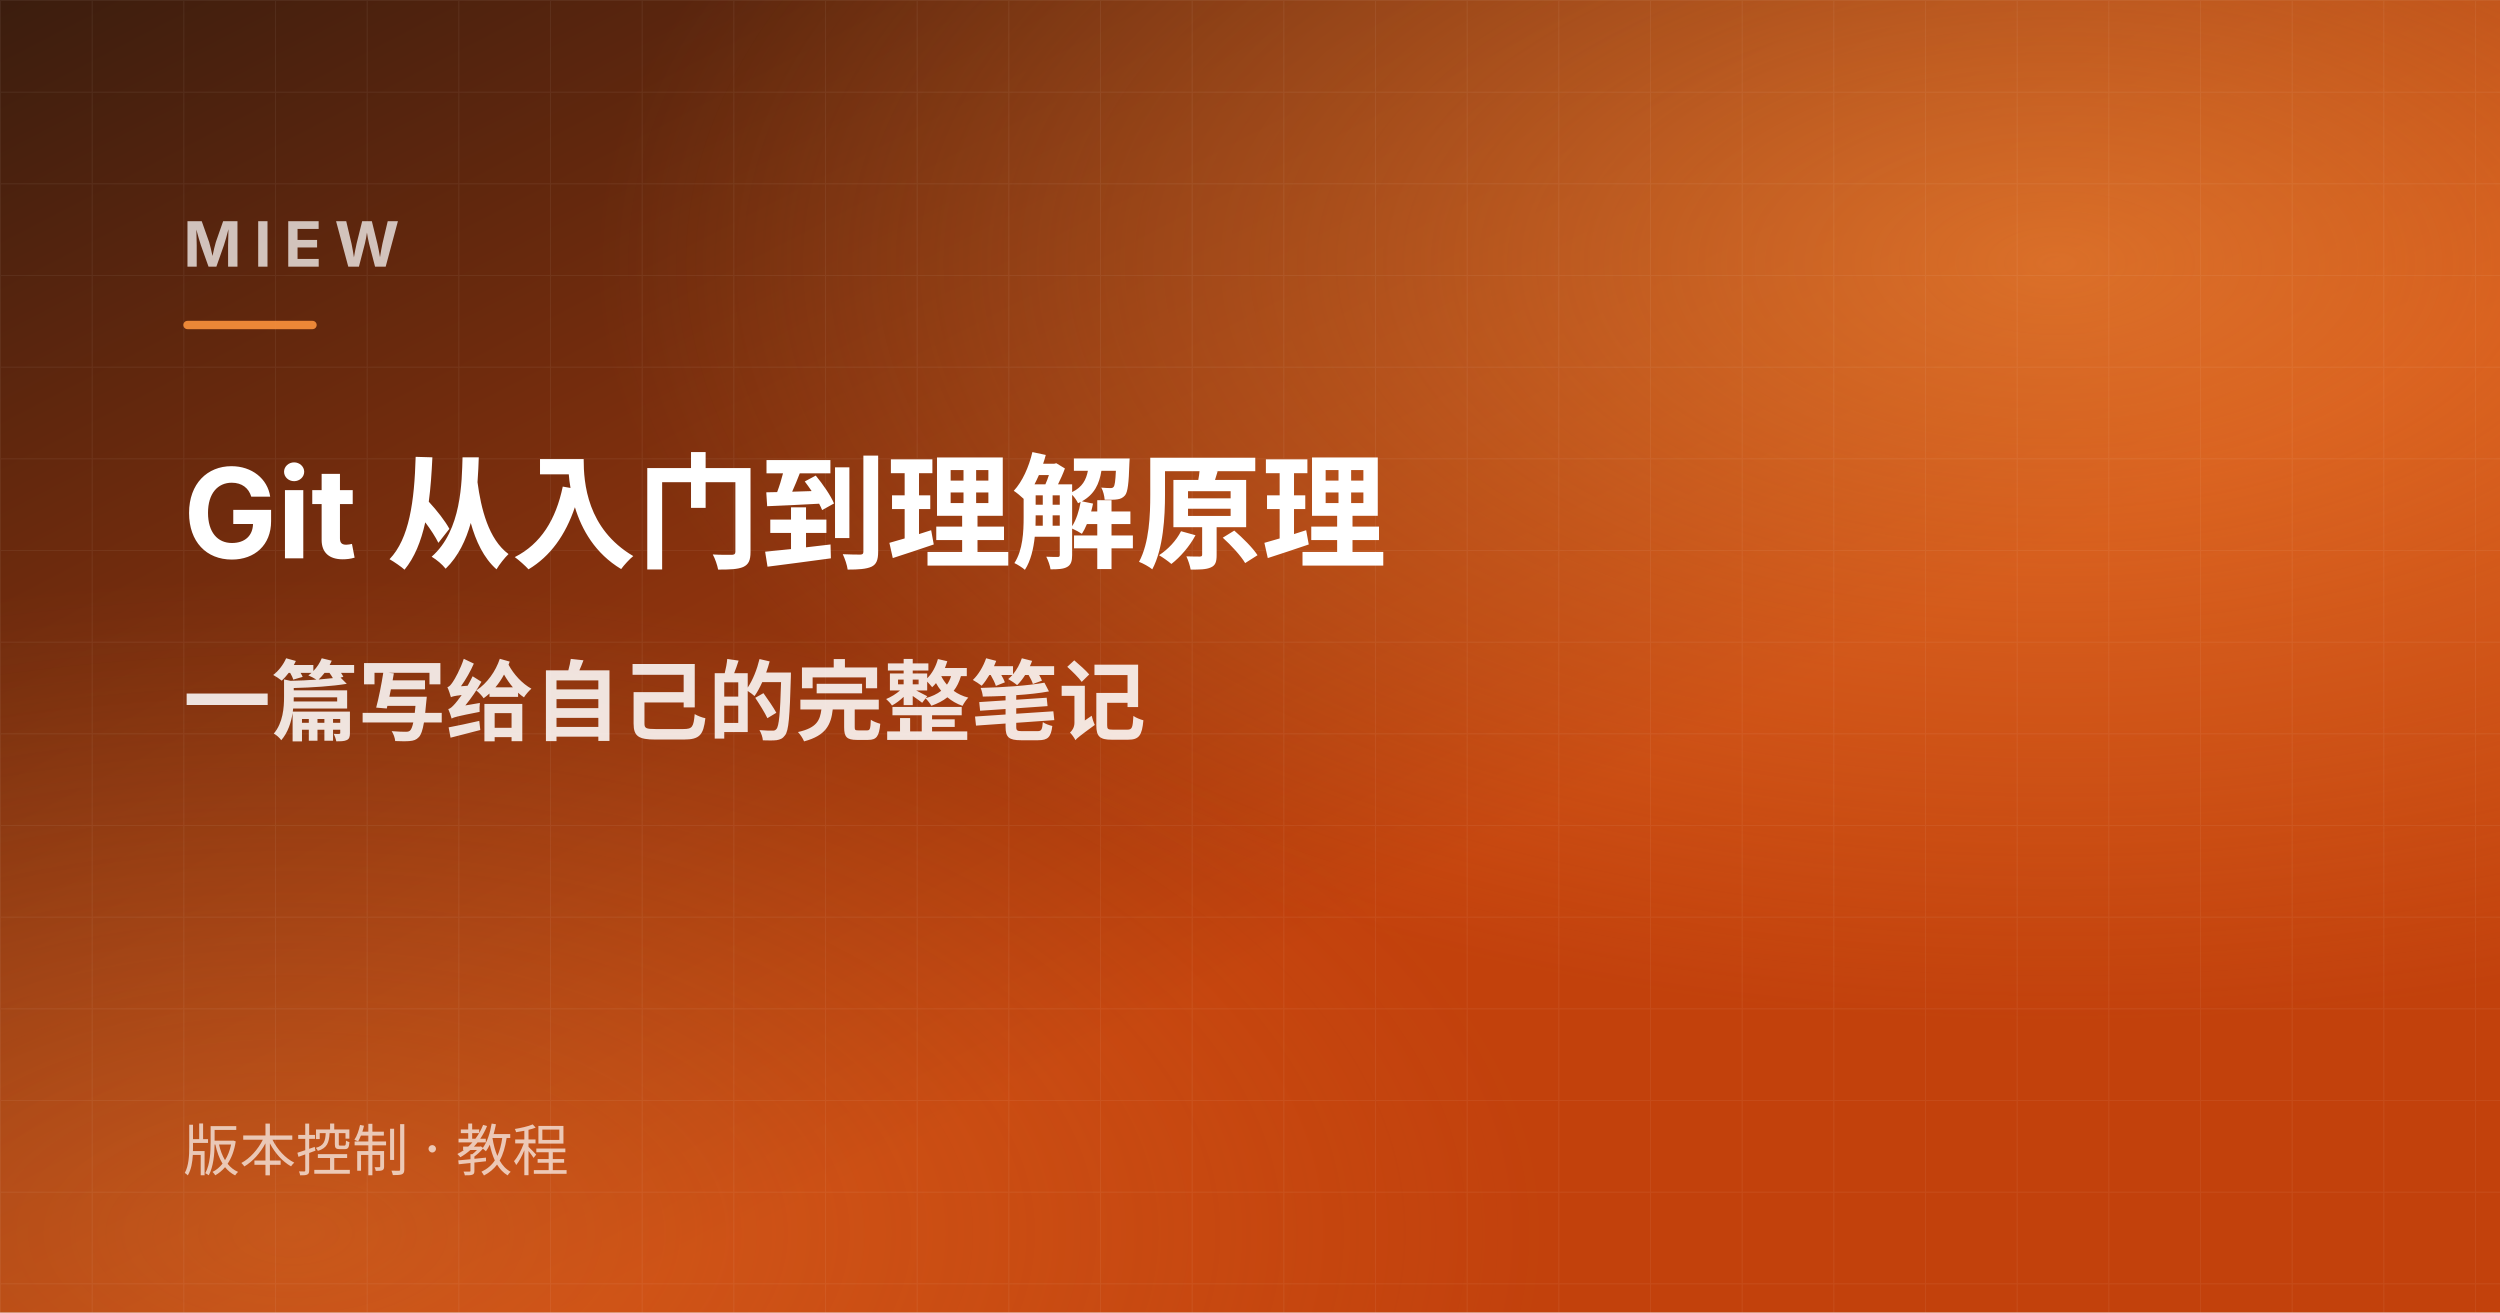
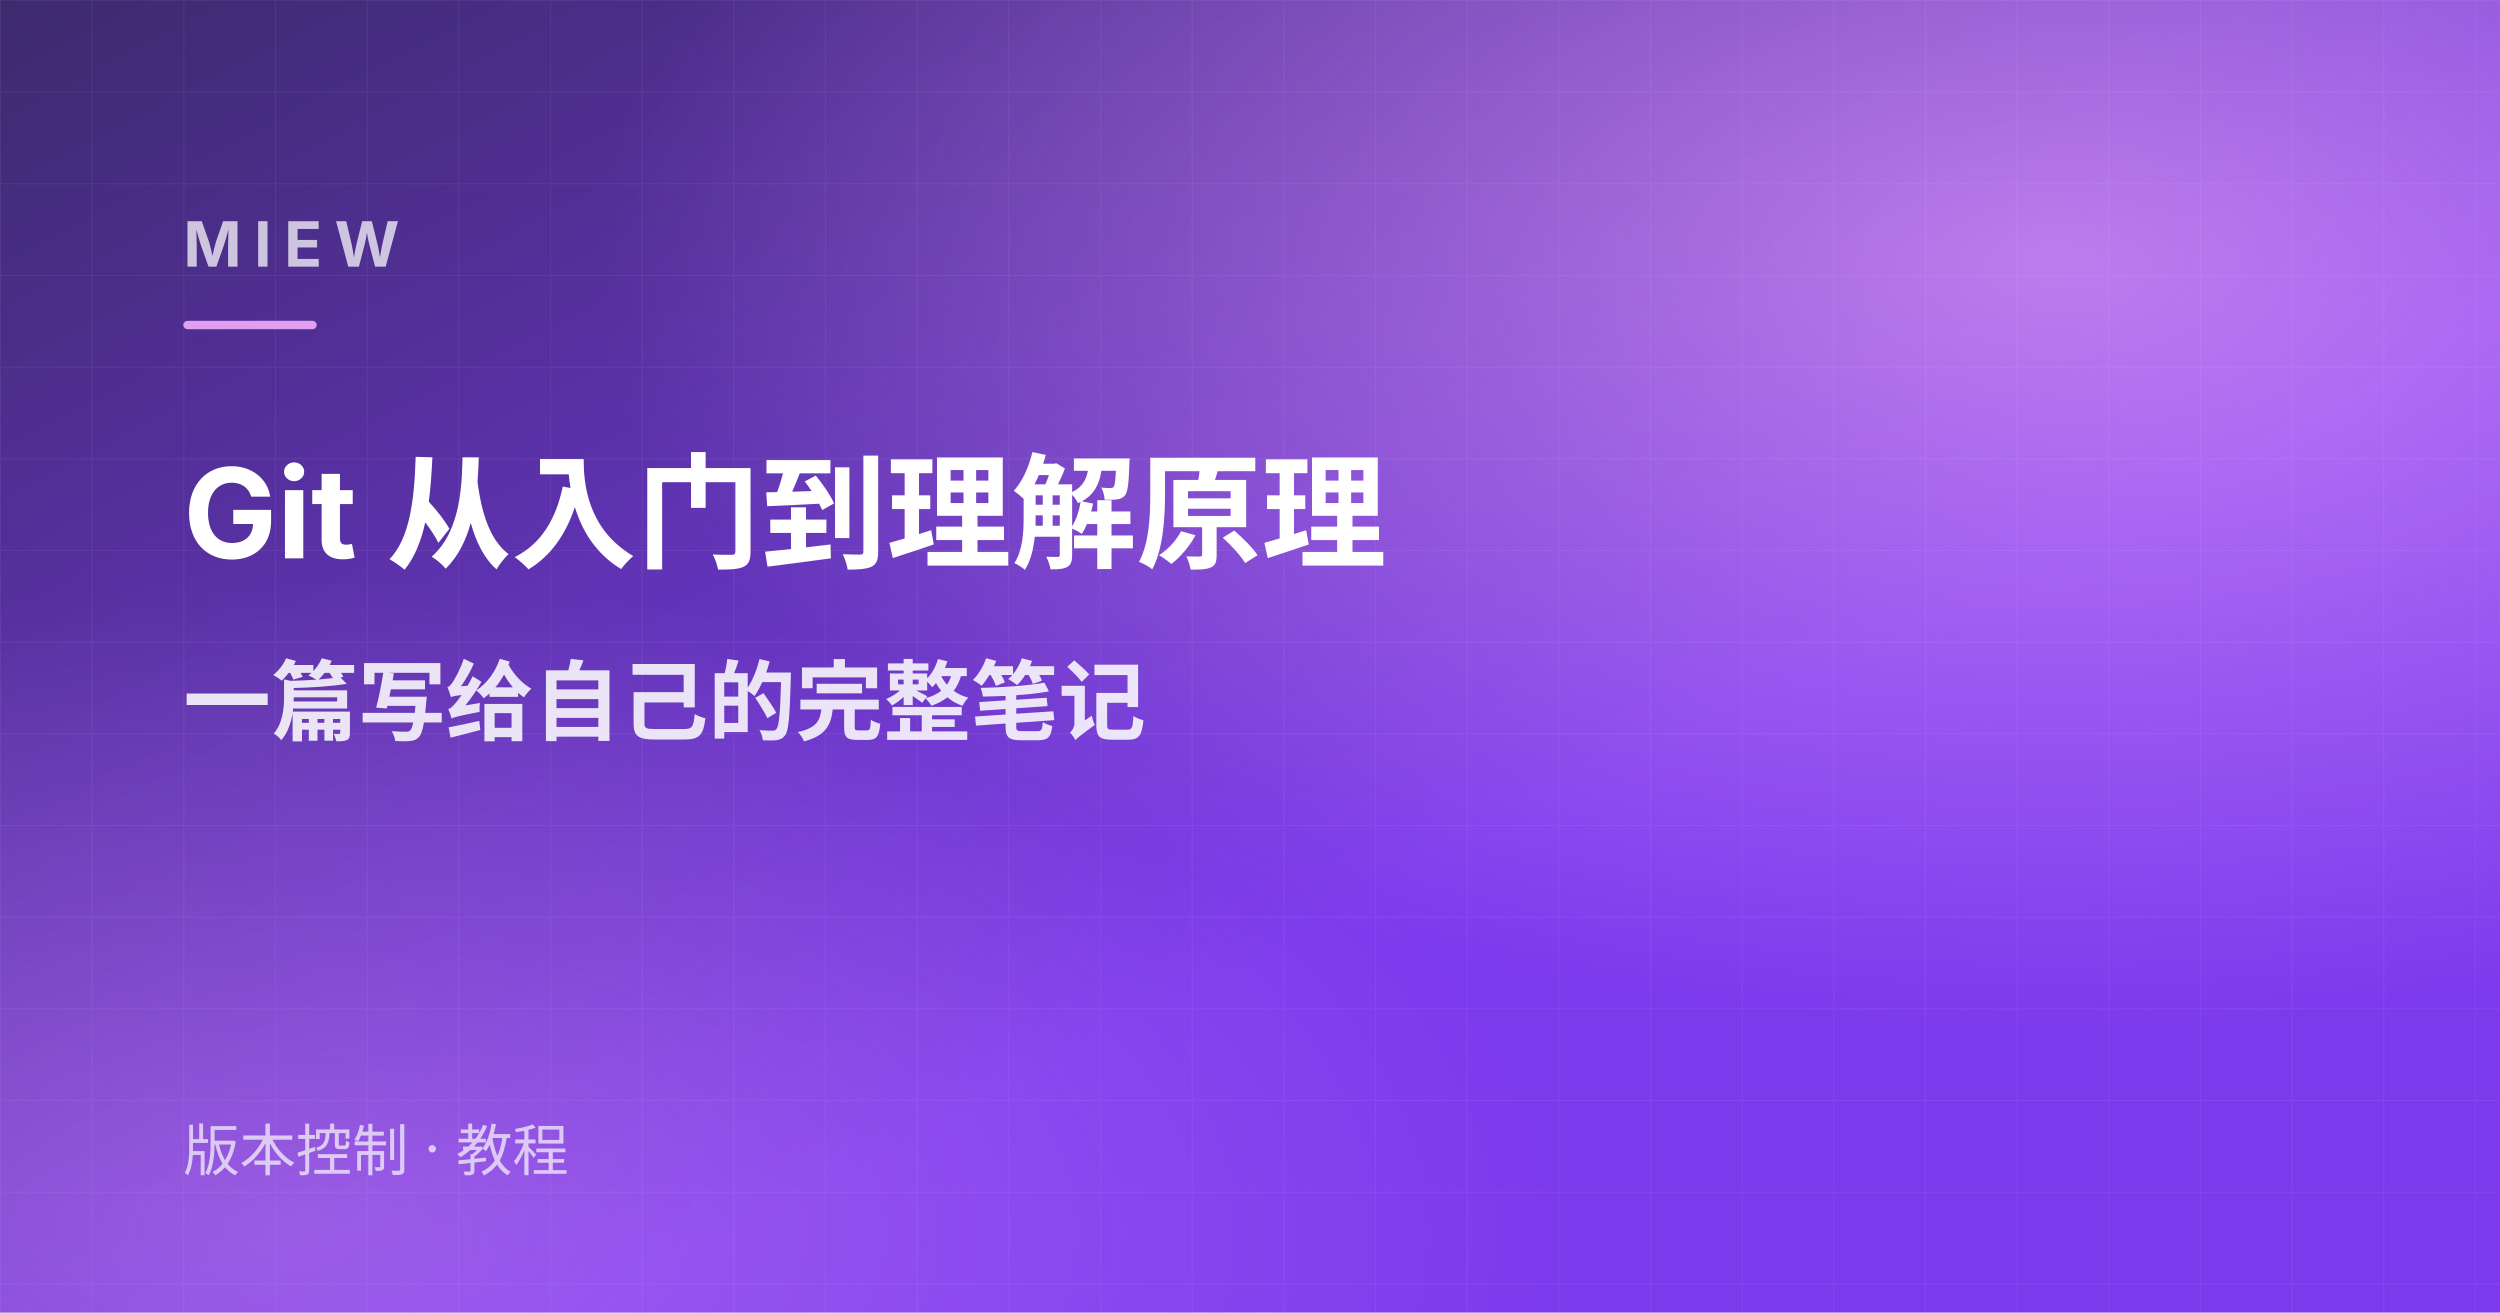
<svg xmlns="http://www.w3.org/2000/svg" viewBox="0 0 1200 630" width="1200" height="630" role="img" aria-label="Git 从入门到理解原理">
  <defs>
    <linearGradient id="g" x1="0" y1="0" x2="1" y2="1">
-       <stop offset="0" stop-color="#3b1d0e" />
-       <stop offset="0.62" stop-color="#c2410c" />
+       <stop offset="0" stop-color="#3d2a6d" />
+       <stop offset="0.62" stop-color="#7c3aed" />
    </linearGradient>
    <radialGradient id="h1" cx="0.82" cy="0.2" r="0.58">
-       <stop offset="0" stop-color="#fb923c" stop-opacity="0.6" />
-       <stop offset="1" stop-color="#fb923c" stop-opacity="0" />
+       <stop offset="0" stop-color="#f0abfc" stop-opacity="0.6" />
+       <stop offset="1" stop-color="#f0abfc" stop-opacity="0" />
    </radialGradient>
    <radialGradient id="h2" cx="0.12" cy="0.94" r="0.5">
-       <stop offset="0" stop-color="#fb923c" stop-opacity="0.32" />
-       <stop offset="1" stop-color="#fb923c" stop-opacity="0" />
+       <stop offset="0" stop-color="#f0abfc" stop-opacity="0.32" />
+       <stop offset="1" stop-color="#f0abfc" stop-opacity="0" />
    </radialGradient>
    <pattern id="grid" width="44" height="44" patternUnits="userSpaceOnUse">
      <path d="M44 0H0V44" fill="none" stroke="#ffffff" stroke-opacity="0.055" stroke-width="1" />
    </pattern>
  </defs>
  <rect width="1200" height="630" fill="url(#g)" />
  <rect width="1200" height="630" fill="url(#h1)" />
  <rect width="1200" height="630" fill="url(#h2)" />
  <rect width="1200" height="630" fill="url(#grid)" />
  <text x="88" y="128" font-size="30" font-weight="700" letter-spacing="6" fill="#ffffff" fill-opacity="0.72" font-family="system-ui,-apple-system,'Segoe UI','PingFang SC','Microsoft YaHei',sans-serif">MIEW</text>
-   <rect x="88" y="154" width="64" height="4" rx="2" fill="#fb923c" fill-opacity="0.9" />
+   <rect x="88" y="154" width="64" height="4" rx="2" fill="#f0abfc" fill-opacity="0.9" />
  <text x="88" y="268" font-size="60" font-weight="700" fill="#ffffff" fill-opacity="1" font-family="system-ui,-apple-system,'Segoe UI','PingFang SC','Microsoft YaHei',sans-serif">Git 从入门到理解原理</text>
  <text x="88" y="352" font-size="42" font-weight="700" fill="#ffffff" fill-opacity="0.86" font-family="system-ui,-apple-system,'Segoe UI','PingFang SC','Microsoft YaHei',sans-serif">一篇写给自己的完整笔记</text>
  <text x="88" y="562" font-size="27" fill="#ffffff" fill-opacity="0.68" font-family="system-ui,-apple-system,'Segoe UI','PingFang SC','Microsoft YaHei',sans-serif">版本控制 · 教程</text>
</svg>
